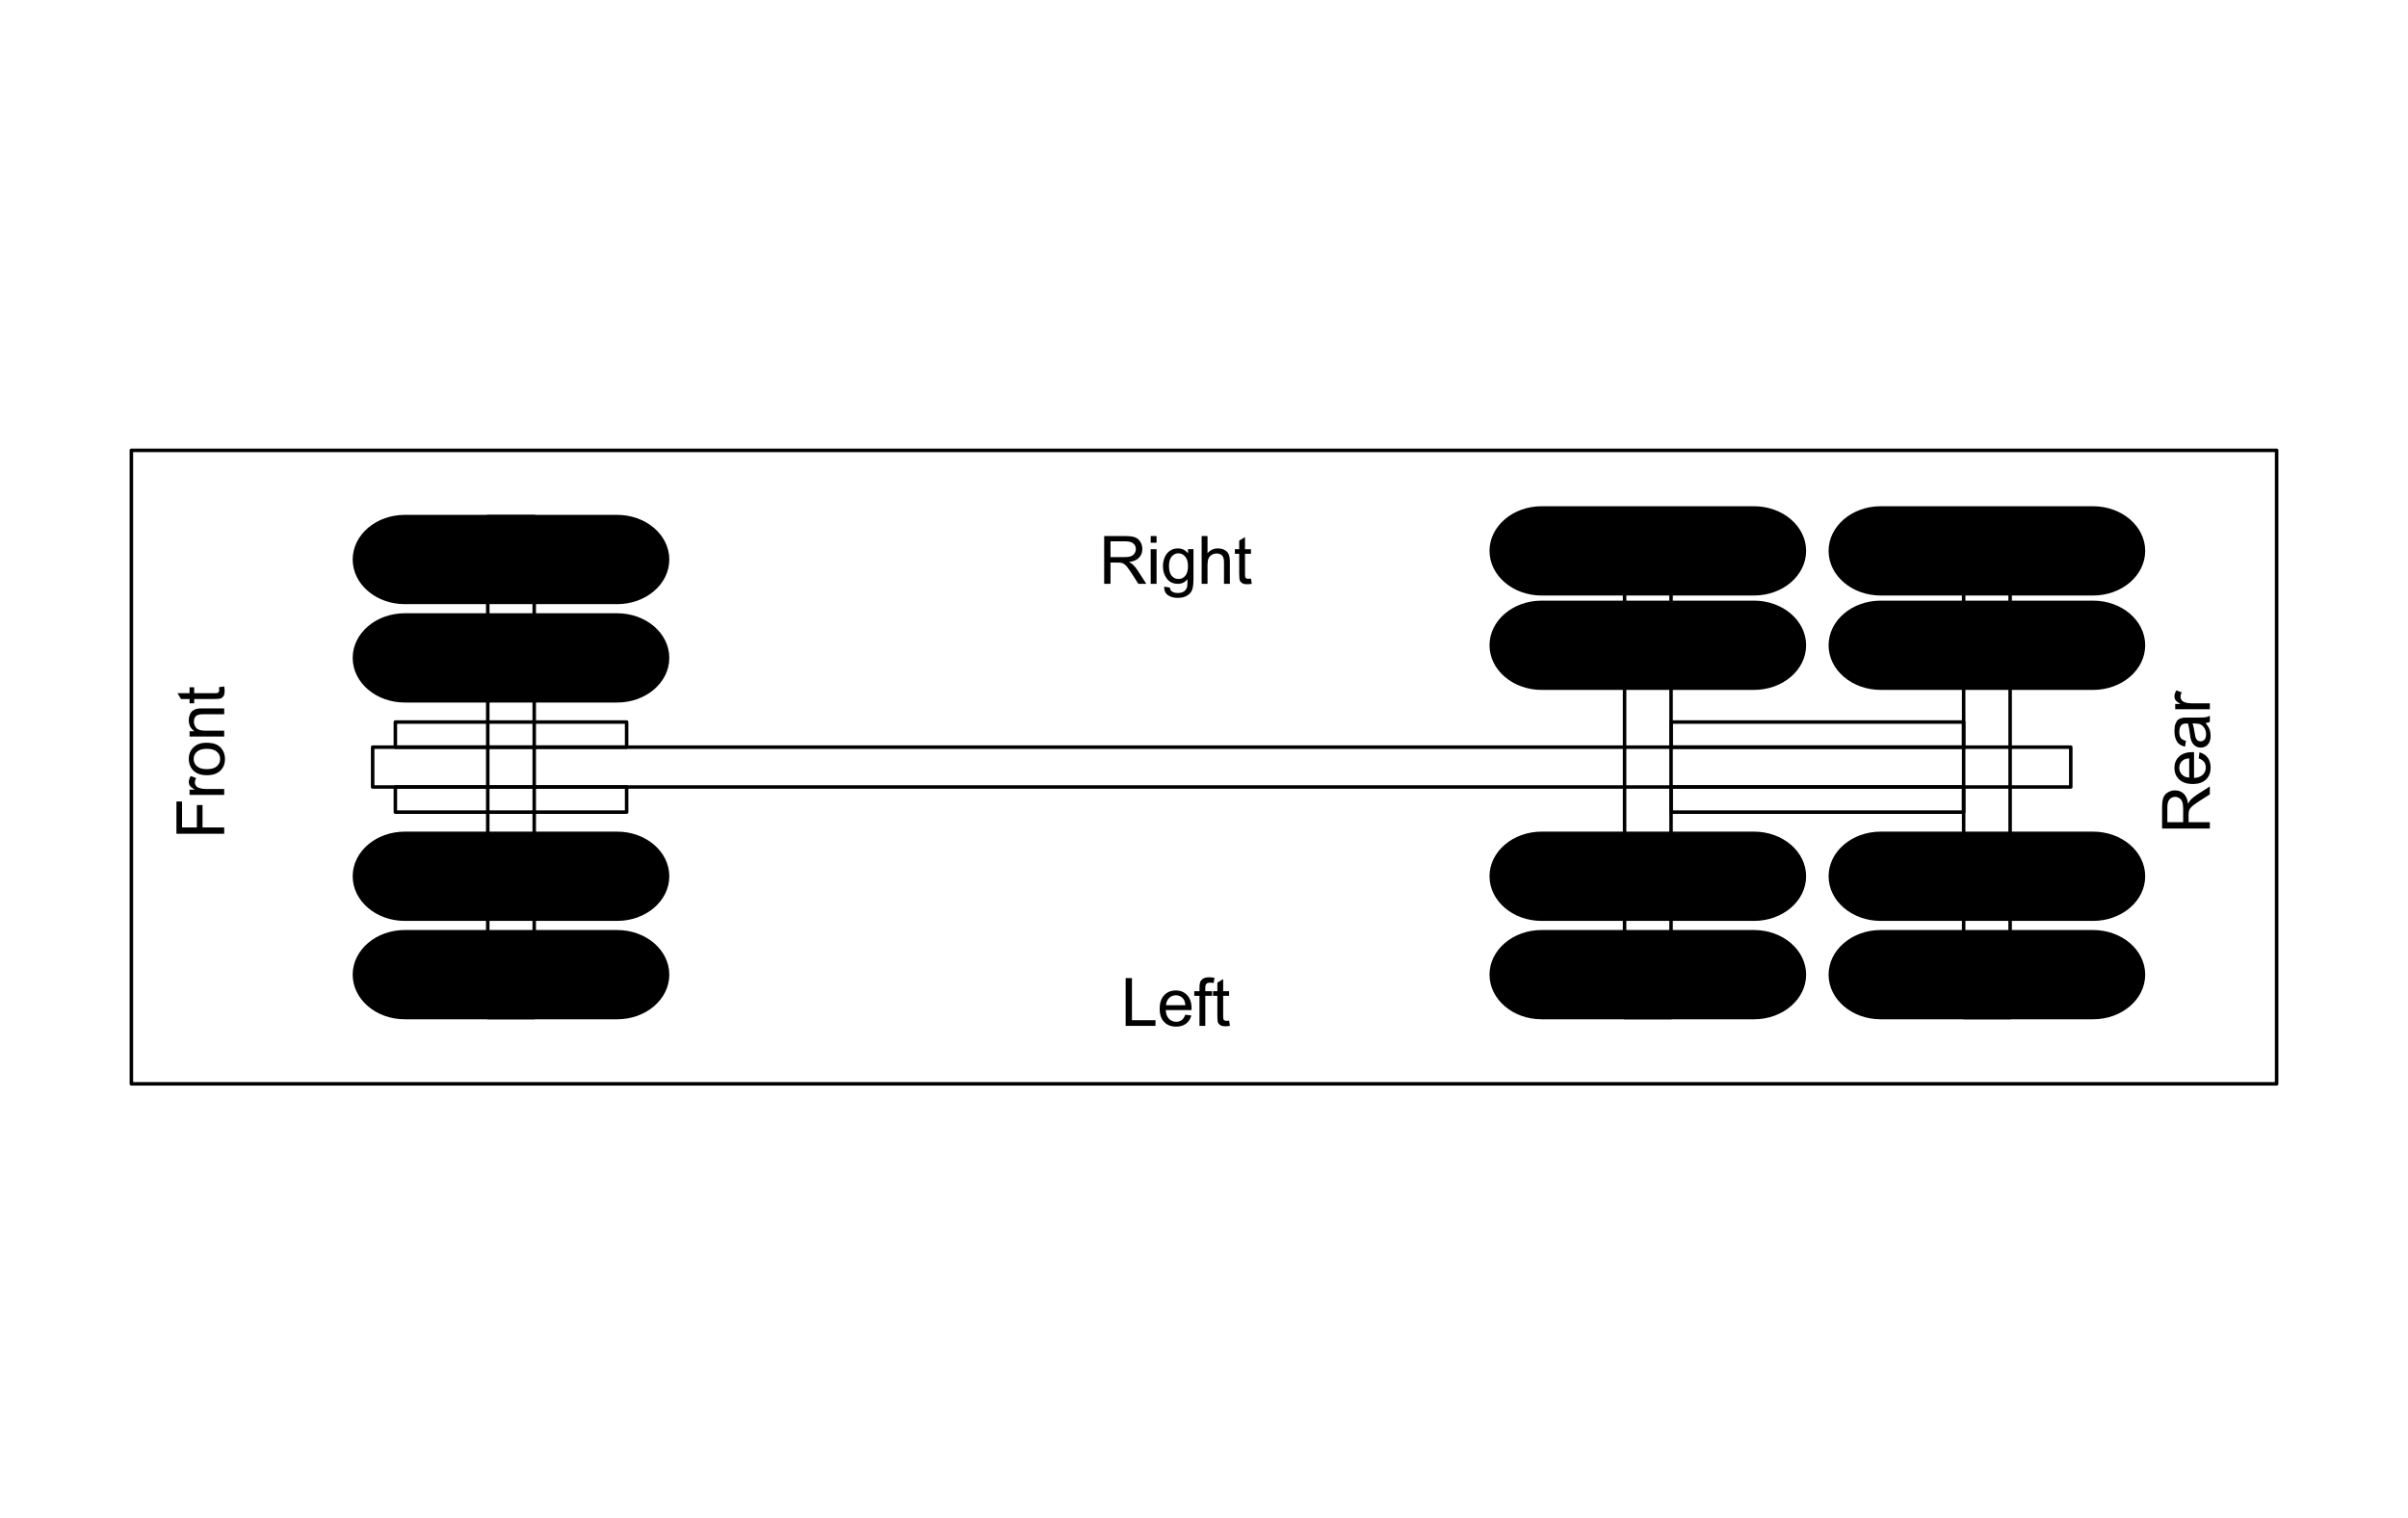
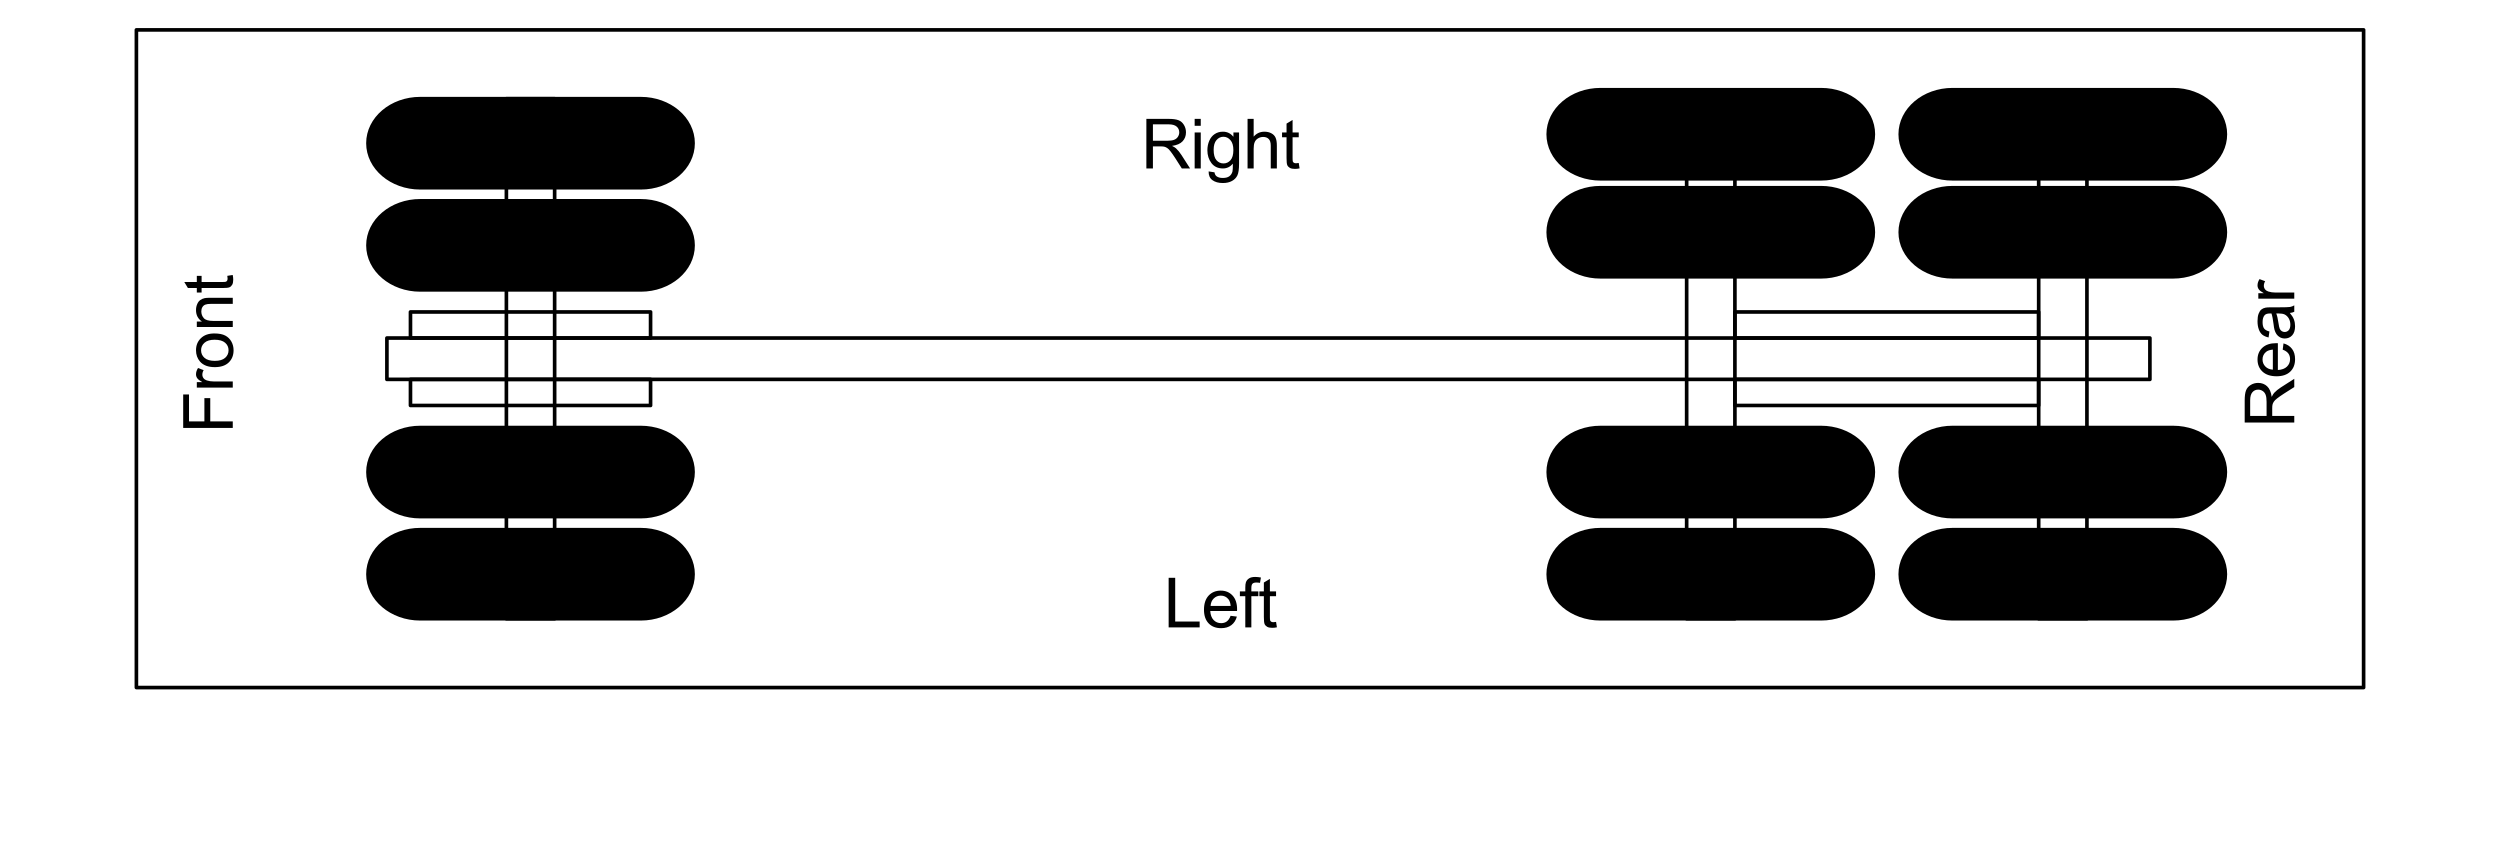
- <svg xmlns="http://www.w3.org/2000/svg" version="1.1" viewBox="0.0 0.0 685.438 431.837" fill="none" stroke="none" stroke-linecap="square" stroke-miterlimit="10">
+ <svg xmlns="http://www.w3.org/2000/svg" version="1.1" viewBox="0.0 120.0 685.438 231.837" fill="none" stroke="none" stroke-linecap="square" stroke-miterlimit="10">
  <clipPath id="p.0">
    <path d="m0 0l685.438 0l0 431.837l-685.438 0l0 -431.837z" clip-rule="nonzero" />
  </clipPath>
  <g clip-path="url(#p.0)">
    <path fill="#000000" fill-opacity="0.0" d="m0 0l685.438 0l0 431.837l-685.438 0z" fill-rule="evenodd" />
    <path fill="#000000" fill-opacity="0.0" d="m37.396 128.194l610.646 0l0 180.315l-610.646 0z" fill-rule="evenodd" />
    <path stroke="#000000" stroke-width="1.0" stroke-linejoin="round" stroke-linecap="butt" d="m37.396 128.194l610.646 0l0 180.315l-610.646 0z" fill-rule="evenodd" />
    <path fill="#000000" fill-opacity="0.0" d="m106.079 212.681l483.37 0l0 11.339l-483.37 0z" fill-rule="evenodd" />
    <path stroke="#000000" stroke-width="1.0" stroke-linejoin="round" stroke-linecap="butt" d="m106.079 212.681l483.37 0l0 11.339l-483.37 0z" fill-rule="evenodd" />
    <path fill="#000000" fill-opacity="0.0" d="m138.84 147.059l13.228 0l0 142.583l-13.228 0z" fill-rule="evenodd" />
    <path stroke="#000000" stroke-width="1.0" stroke-linejoin="round" stroke-linecap="butt" d="m138.84 147.059l13.228 0l0 142.583l-13.228 0z" fill-rule="evenodd" />
    <path fill="#000000" fill-opacity="0.0" d="m462.438 147.059l13.228 0l0 142.583l-13.228 0z" fill-rule="evenodd" />
    <path stroke="#000000" stroke-width="1.0" stroke-linejoin="round" stroke-linecap="butt" d="m462.438 147.059l13.228 0l0 142.583l-13.228 0z" fill-rule="evenodd" />
    <path class="wheel" id="12WheelSemi-4" fill="#000000" d="m115.231 147.059l60.446 0l0 0c7.919 0 14.338 5.465 14.338 12.206c0 6.741 -6.419 12.206 -14.338 12.206l-60.446 0l0 0c-7.919 0 -14.338 -5.465 -14.338 -12.206c0 -6.741 6.419 -12.206 14.338 -12.206z" fill-rule="evenodd" />
    <path stroke="#000000" stroke-width="1.0" stroke-linejoin="round" stroke-linecap="butt" d="m115.231 147.059l60.446 0l0 0c7.919 0 14.338 5.465 14.338 12.206c0 6.741 -6.419 12.206 -14.338 12.206l-60.446 0l0 0c-7.919 0 -14.338 -5.465 -14.338 -12.206c0 -6.741 6.419 -12.206 14.338 -12.206z" fill-rule="evenodd" />
    <path class="wheel" id="12WheelSemi-1" fill="#000000" d="m115.231 265.23l60.446 0l0 0c7.919 0 14.338 5.465 14.338 12.206c0 6.741 -6.419 12.206 -14.338 12.206l-60.446 0l0 0c-7.919 0 -14.338 -5.465 -14.338 -12.206c0 -6.741 6.419 -12.206 14.338 -12.206z" fill-rule="evenodd" />
    <path stroke="#000000" stroke-width="1.0" stroke-linejoin="round" stroke-linecap="butt" d="m115.231 265.23l60.446 0l0 0c7.919 0 14.338 5.465 14.338 12.206c0 6.741 -6.419 12.206 -14.338 12.206l-60.446 0l0 0c-7.919 0 -14.338 -5.465 -14.338 -12.206c0 -6.741 6.419 -12.206 14.338 -12.206z" fill-rule="evenodd" />
    <path class="wheel" id="12WheelSemi-8" fill="#000000" d="m438.83 144.602l60.446 0l0 0c7.919 0 14.338 5.465 14.338 12.206c0 6.741 -6.419 12.206 -14.338 12.206l-60.446 0l0 0c-7.919 0 -14.338 -5.465 -14.338 -12.206c0 -6.741 6.419 -12.206 14.338 -12.206z" fill-rule="evenodd" />
    <path stroke="#000000" stroke-width="1.0" stroke-linejoin="round" stroke-linecap="butt" d="m438.83 144.602l60.446 0l0 0c7.919 0 14.338 5.465 14.338 12.206c0 6.741 -6.419 12.206 -14.338 12.206l-60.446 0l0 0c-7.919 0 -14.338 -5.465 -14.338 -12.206c0 -6.741 6.419 -12.206 14.338 -12.206z" fill-rule="evenodd" />
    <path class="wheel" id="12WheelSemi-5" fill="#000000" d="m438.83 265.23l60.446 0l0 0c7.919 0 14.338 5.465 14.338 12.206c0 6.741 -6.419 12.206 -14.338 12.206l-60.446 0l0 0c-7.919 0 -14.338 -5.465 -14.338 -12.206c0 -6.741 6.419 -12.206 14.338 -12.206z" fill-rule="evenodd" />
    <path stroke="#000000" stroke-width="1.0" stroke-linejoin="round" stroke-linecap="butt" d="m438.83 265.23l60.446 0l0 0c7.919 0 14.338 5.465 14.338 12.206c0 6.741 -6.419 12.206 -14.338 12.206l-60.446 0l0 0c-7.919 0 -14.338 -5.465 -14.338 -12.206c0 -6.741 6.419 -12.206 14.338 -12.206z" fill-rule="evenodd" />
    <path fill="#000000" fill-opacity="0.0" d="m36.9 255.61l0 -76.976l43.685 0l0 76.976z" fill-rule="evenodd" />
    <path fill="#000000" d="m63.82 237.331l-13.594 0l0 -9.172l1.594 0l0 7.375l4.219 0l0 -6.375l1.609 0l0 6.375l6.172 0l0 1.797zm0 -11.068l-9.859 0l0 -1.5l1.5 0q-1.047 -0.578 -1.375 -1.062q-0.344 -0.484 -0.344 -1.078q0 -0.844 0.547 -1.719l1.547 0.578q-0.359 0.609 -0.359 1.234q0 0.547 0.328 0.984q0.328 0.422 0.906 0.609q0.891 0.281 1.953 0.281l5.156 0l0 1.672zm-4.922 -5.603q-2.734 0 -4.062 -1.531q-1.094 -1.266 -1.094 -3.094q0 -2.031 1.344 -3.312q1.328 -1.297 3.672 -1.297q1.906 0 3.0 0.578q1.078 0.562 1.688 1.656q0.594 1.078 0.594 2.375q0 2.062 -1.328 3.344q-1.328 1.281 -3.812 1.281zm0 -1.719q1.891 0 2.828 -0.828q0.938 -0.828 0.938 -2.078q0 -1.25 -0.938 -2.062q-0.953 -0.828 -2.891 -0.828q-1.828 0 -2.766 0.828q-0.938 0.828 -0.938 2.062q0 1.25 0.938 2.078q0.938 0.828 2.828 0.828zm4.922 -9.282l-9.859 0l0 -1.5l1.406 0q-1.625 -1.094 -1.625 -3.141q0 -0.891 0.328 -1.641q0.312 -0.75 0.844 -1.109q0.516 -0.375 1.219 -0.531q0.469 -0.094 1.625 -0.094l6.062 0l0 1.672l-6.0 0q-1.016 0 -1.516 0.203q-0.516 0.188 -0.812 0.688q-0.297 0.5 -0.297 1.172q0 1.062 0.672 1.844q0.672 0.766 2.578 0.766l5.375 0l0 1.672zm-1.5 -14.032l1.484 -0.234q0.141 0.703 0.141 1.266q0 0.906 -0.281 1.406q-0.297 0.5 -0.75 0.703q-0.469 0.203 -1.984 0.203l-5.656 0l0 1.234l-1.312 0l0 -1.234l-2.438 0l-1.0 -1.656l3.438 0l0 -1.688l1.312 0l0 1.688l5.75 0q0.719 0 0.922 -0.078q0.203 -0.094 0.328 -0.297q0.125 -0.203 0.125 -0.578q0 -0.266 -0.078 -0.734z" fill-rule="nonzero" />
    <path fill="#000000" fill-opacity="0.0" d="m595.688 255.61l0 -76.976l52.85 0l0 76.976z" fill-rule="evenodd" />
    <path fill="#000000" d="m629.033 235.841l-13.594 0l0 -6.031q0 -1.812 0.359 -2.75q0.359 -0.953 1.297 -1.516q0.922 -0.562 2.047 -0.562q1.453 0 2.453 0.938q0.984 0.922 1.25 2.891q0.344 -0.719 0.672 -1.094q0.734 -0.781 1.812 -1.484l3.703 -2.375l0 2.266l-2.828 1.797q-1.219 0.797 -1.875 1.312q-0.656 0.5 -0.906 0.906q-0.266 0.406 -0.359 0.812q-0.078 0.312 -0.078 1.016l0 2.078l6.047 0l0 1.797zm-7.594 -1.797l0 -3.859q0 -1.234 -0.25 -1.922q-0.266 -0.703 -0.828 -1.062q-0.562 -0.375 -1.219 -0.375q-0.969 0 -1.578 0.703q-0.625 0.703 -0.625 2.219l0 4.297l4.5 0zm4.422 -18.176l0.219 -1.719q1.5 0.406 2.344 1.516q0.828 1.094 0.828 2.812q0 2.156 -1.328 3.422q-1.328 1.266 -3.734 1.266q-2.484 0 -3.859 -1.266q-1.375 -1.281 -1.375 -3.328q0 -1.984 1.344 -3.234q1.344 -1.25 3.797 -1.25q0.141 0 0.438 0.016l0 7.344q1.625 -0.094 2.484 -0.922q0.859 -0.828 0.859 -2.062q0 -0.906 -0.469 -1.547q-0.484 -0.656 -1.547 -1.047zm-2.703 5.484l0 -5.5q-1.234 0.109 -1.859 0.625q-0.969 0.797 -0.969 2.078q0 1.141 0.781 1.938q0.766 0.781 2.047 0.859zm4.656 -15.548q0.797 0.938 1.125 1.797q0.312 0.859 0.312 1.844q0 1.609 -0.781 2.484q-0.797 0.875 -2.031 0.875q-0.734 0 -1.328 -0.328q-0.594 -0.328 -0.953 -0.859q-0.359 -0.531 -0.547 -1.203q-0.141 -0.5 -0.25 -1.484q-0.25 -2.031 -0.578 -2.984q-0.344 0 -0.438 0q-1.016 0 -1.438 0.469q-0.562 0.641 -0.562 1.906q0 1.172 0.406 1.734q0.406 0.562 1.469 0.828l-0.234 1.641q-1.047 -0.234 -1.688 -0.734q-0.641 -0.516 -0.984 -1.469q-0.359 -0.969 -0.359 -2.25q0 -1.266 0.297 -2.047q0.297 -0.781 0.75 -1.156q0.453 -0.375 1.141 -0.516q0.422 -0.094 1.531 -0.094l2.234 0q2.328 0 2.953 -0.094q0.609 -0.109 1.172 -0.438l0 1.75q-0.516 0.266 -1.219 0.328zm-3.719 0.141q0.359 0.906 0.625 2.734q0.141 1.031 0.328 1.453q0.188 0.422 0.547 0.656q0.359 0.234 0.797 0.234q0.672 0 1.125 -0.5q0.438 -0.516 0.438 -1.484q0 -0.969 -0.422 -1.719q-0.438 -0.75 -1.156 -1.109q-0.578 -0.266 -1.672 -0.266l-0.609 0zm4.938 -4.063l-9.859 0l0 -1.5l1.5 0q-1.047 -0.578 -1.375 -1.062q-0.344 -0.484 -0.344 -1.078q0 -0.844 0.547 -1.719l1.547 0.578q-0.359 0.609 -0.359 1.234q0 0.547 0.328 0.984q0.328 0.422 0.906 0.609q0.891 0.281 1.953 0.281l5.156 0l0 1.672z" fill-rule="nonzero" />
    <path fill="#000000" fill-opacity="0.0" d="m290.016 118.493l89.134 0l0 81.543l-89.134 0z" fill-rule="evenodd" />
    <path fill="#000000" d="m314.306 166.185l0 -13.594l6.031 0q1.812 0 2.75 0.359q0.953 0.359 1.516 1.297q0.562 0.922 0.562 2.047q0 1.453 -0.938 2.453q-0.922 0.984 -2.891 1.25q0.719 0.344 1.094 0.672q0.781 0.734 1.484 1.812l2.375 3.703l-2.266 0l-1.797 -2.828q-0.797 -1.219 -1.312 -1.875q-0.5 -0.656 -0.906 -0.906q-0.406 -0.266 -0.812 -0.359q-0.312 -0.078 -1.016 -0.078l-2.078 0l0 6.047l-1.797 0zm1.797 -7.594l3.859 0q1.234 0 1.922 -0.25q0.703 -0.266 1.062 -0.828q0.375 -0.562 0.375 -1.219q0 -0.969 -0.703 -1.578q-0.703 -0.625 -2.219 -0.625l-4.297 0l0 4.5zm11.442 -4.094l0 -1.906l1.672 0l0 1.906l-1.672 0zm0 11.688l0 -9.859l1.672 0l0 9.859l-1.672 0zm3.832 0.812l1.609 0.25q0.109 0.75 0.578 1.094q0.609 0.453 1.688 0.453q1.172 0 1.797 -0.469q0.625 -0.453 0.859 -1.281q0.125 -0.516 0.109 -2.156q-1.094 1.297 -2.719 1.297q-2.031 0 -3.156 -1.469q-1.109 -1.469 -1.109 -3.516q0 -1.406 0.516 -2.594q0.516 -1.203 1.484 -1.844q0.969 -0.656 2.266 -0.656q1.75 0 2.875 1.406l0 -1.188l1.547 0l0 8.516q0 2.312 -0.469 3.266q-0.469 0.969 -1.484 1.516q-1.016 0.562 -2.5 0.562q-1.766 0 -2.859 -0.797q-1.078 -0.797 -1.031 -2.391zm1.375 -5.922q0 1.953 0.766 2.844q0.781 0.891 1.938 0.891q1.141 0 1.922 -0.891q0.781 -0.891 0.781 -2.781q0 -1.812 -0.812 -2.719q-0.797 -0.922 -1.922 -0.922q-1.109 0 -1.891 0.906q-0.781 0.891 -0.781 2.672zm9.298 5.109l0 -13.594l1.672 0l0 4.875q1.172 -1.359 2.953 -1.359q1.094 0 1.891 0.438q0.812 0.422 1.156 1.188q0.359 0.766 0.359 2.203l0 6.25l-1.672 0l0 -6.25q0 -1.25 -0.547 -1.812q-0.547 -0.578 -1.531 -0.578q-0.75 0 -1.406 0.391q-0.641 0.375 -0.922 1.047q-0.281 0.656 -0.281 1.812l0 5.391l-1.672 0zm14.032 -1.5l0.234 1.484q-0.703 0.141 -1.266 0.141q-0.906 0 -1.406 -0.281q-0.5 -0.297 -0.703 -0.75q-0.203 -0.469 -0.203 -1.984l0 -5.656l-1.234 0l0 -1.312l1.234 0l0 -2.438l1.656 -1.0l0 3.438l1.688 0l0 1.312l-1.688 0l0 5.75q0 0.719 0.078 0.922q0.094 0.203 0.297 0.328q0.203 0.125 0.578 0.125q0.266 0 0.734 -0.078z" fill-rule="nonzero" />
    <path fill="#000000" fill-opacity="0.0" d="m290.016 256.838l89.134 0l0 56.504l-89.134 0z" fill-rule="evenodd" />
    <path fill="#000000" d="m320.414 292.01l0 -13.594l1.797 0l0 11.984l6.703 0l0 1.609l-8.5 0zm16.985 -3.172l1.719 0.219q-0.406 1.5 -1.516 2.344q-1.094 0.828 -2.812 0.828q-2.156 0 -3.422 -1.328q-1.266 -1.328 -1.266 -3.734q0 -2.484 1.266 -3.859q1.281 -1.375 3.328 -1.375q1.984 0 3.234 1.344q1.25 1.344 1.25 3.797q0 0.141 -0.016 0.438l-7.344 0q0.094 1.625 0.922 2.484q0.828 0.859 2.062 0.859q0.906 0 1.547 -0.469q0.656 -0.484 1.047 -1.547zm-5.484 -2.703l5.5 0q-0.109 -1.234 -0.625 -1.859q-0.797 -0.969 -2.078 -0.969q-1.141 0 -1.938 0.781q-0.781 0.766 -0.859 2.047zm9.516 5.875l0 -8.547l-1.484 0l0 -1.312l1.484 0l0 -1.047q0 -0.984 0.172 -1.469q0.234 -0.656 0.844 -1.047q0.609 -0.406 1.703 -0.406q0.703 0 1.562 0.156l-0.25 1.469q-0.516 -0.094 -0.984 -0.094q-0.766 0 -1.078 0.328q-0.312 0.312 -0.312 1.203l0 0.906l1.922 0l0 1.312l-1.922 0l0 8.547l-1.656 0zm8.433 -1.5l0.234 1.484q-0.703 0.141 -1.266 0.141q-0.906 0 -1.406 -0.281q-0.5 -0.297 -0.703 -0.75q-0.203 -0.469 -0.203 -1.984l0 -5.656l-1.234 0l0 -1.312l1.234 0l0 -2.438l1.656 -1.0l0 3.438l1.688 0l0 1.312l-1.688 0l0 5.75q0 0.719 0.078 0.922q0.094 0.203 0.297 0.328q0.203 0.125 0.578 0.125q0.266 0 0.734 -0.078z" fill-rule="nonzero" />
    <path class="wheel" id="12WheelSemi-3" fill="#000000" d="m115.231 175.064l60.446 0l0 0c7.919 0 14.338 5.465 14.338 12.206c0 6.741 -6.419 12.206 -14.338 12.206l-60.446 0l0 0c-7.919 0 -14.338 -5.465 -14.338 -12.206c0 -6.741 6.419 -12.206 14.338 -12.206z" fill-rule="evenodd" />
    <path stroke="#000000" stroke-width="1.0" stroke-linejoin="round" stroke-linecap="butt" d="m115.231 175.064l60.446 0l0 0c7.919 0 14.338 5.465 14.338 12.206c0 6.741 -6.419 12.206 -14.338 12.206l-60.446 0l0 0c-7.919 0 -14.338 -5.465 -14.338 -12.206c0 -6.741 6.419 -12.206 14.338 -12.206z" fill-rule="evenodd" />
    <path class="wheel" id="12WheelSemi-2" fill="#000000" d="m115.231 237.224l60.446 0l0 0c7.919 0 14.338 5.465 14.338 12.206c0 6.741 -6.419 12.206 -14.338 12.206l-60.446 0l0 0c-7.919 0 -14.338 -5.465 -14.338 -12.206c0 -6.741 6.419 -12.206 14.338 -12.206z" fill-rule="evenodd" />
    <path stroke="#000000" stroke-width="1.0" stroke-linejoin="round" stroke-linecap="butt" d="m115.231 237.224l60.446 0l0 0c7.919 0 14.338 5.465 14.338 12.206c0 6.741 -6.419 12.206 -14.338 12.206l-60.446 0l0 0c-7.919 0 -14.338 -5.465 -14.338 -12.206c0 -6.741 6.419 -12.206 14.338 -12.206z" fill-rule="evenodd" />
    <path class="wheel" id="12WheelSemi-6" fill="#000000" d="m438.83 237.224l60.446 0l0 0c7.919 0 14.338 5.465 14.338 12.206c0 6.741 -6.419 12.206 -14.338 12.206l-60.446 0l0 0c-7.919 0 -14.338 -5.465 -14.338 -12.206c0 -6.741 6.419 -12.206 14.338 -12.206z" fill-rule="evenodd" />
    <path stroke="#000000" stroke-width="1.0" stroke-linejoin="round" stroke-linecap="butt" d="m438.83 237.224l60.446 0l0 0c7.919 0 14.338 5.465 14.338 12.206c0 6.741 -6.419 12.206 -14.338 12.206l-60.446 0l0 0c-7.919 0 -14.338 -5.465 -14.338 -12.206c0 -6.741 6.419 -12.206 14.338 -12.206z" fill-rule="evenodd" />
    <path class="wheel" id="12WheelSemi-7" fill="#000000" d="m438.83 171.471l60.446 0l0 0c7.919 0 14.338 5.465 14.338 12.206c0 6.741 -6.419 12.206 -14.338 12.206l-60.446 0l0 0c-7.919 0 -14.338 -5.465 -14.338 -12.206c0 -6.741 6.419 -12.206 14.338 -12.206z" fill-rule="evenodd" />
    <path stroke="#000000" stroke-width="1.0" stroke-linejoin="round" stroke-linecap="butt" d="m438.83 171.471l60.446 0l0 0c7.919 0 14.338 5.465 14.338 12.206c0 6.741 -6.419 12.206 -14.338 12.206l-60.446 0l0 0c-7.919 0 -14.338 -5.465 -14.338 -12.206c0 -6.741 6.419 -12.206 14.338 -12.206z" fill-rule="evenodd" />
    <path fill="#000000" fill-opacity="0.0" d="m558.955 147.059l13.228 0l0 142.583l-13.228 0z" fill-rule="evenodd" />
    <path stroke="#000000" stroke-width="1.0" stroke-linejoin="round" stroke-linecap="butt" d="m558.955 147.059l13.228 0l0 142.583l-13.228 0z" fill-rule="evenodd" />
    <path class="wheel" id="12WheelSemi-12" fill="#000000" d="m535.347 144.602l60.446 0l0 0c7.919 0 14.338 5.465 14.338 12.206c0 6.741 -6.419 12.206 -14.338 12.206l-60.446 0l0 0c-7.919 0 -14.338 -5.465 -14.338 -12.206c0 -6.741 6.419 -12.206 14.338 -12.206z" fill-rule="evenodd" />
    <path stroke="#000000" stroke-width="1.0" stroke-linejoin="round" stroke-linecap="butt" d="m535.347 144.602l60.446 0l0 0c7.919 0 14.338 5.465 14.338 12.206c0 6.741 -6.419 12.206 -14.338 12.206l-60.446 0l0 0c-7.919 0 -14.338 -5.465 -14.338 -12.206c0 -6.741 6.419 -12.206 14.338 -12.206z" fill-rule="evenodd" />
    <path class="wheel" id="12WheelSemi-11" fill="#000000" d="m535.347 171.471l60.446 0l0 0c7.919 0 14.338 5.465 14.338 12.206c0 6.741 -6.419 12.206 -14.338 12.206l-60.446 0l0 0c-7.919 0 -14.338 -5.465 -14.338 -12.206c0 -6.741 6.419 -12.206 14.338 -12.206z" fill-rule="evenodd" />
    <path stroke="#000000" stroke-width="1.0" stroke-linejoin="round" stroke-linecap="butt" d="m535.347 171.471l60.446 0l0 0c7.919 0 14.338 5.465 14.338 12.206c0 6.741 -6.419 12.206 -14.338 12.206l-60.446 0l0 0c-7.919 0 -14.338 -5.465 -14.338 -12.206c0 -6.741 6.419 -12.206 14.338 -12.206z" fill-rule="evenodd" />
    <path class="wheel" id="12WheelSemi-9" fill="#000000" d="m535.347 265.23l60.446 0l0 0c7.919 0 14.338 5.465 14.338 12.206c0 6.741 -6.419 12.206 -14.338 12.206l-60.446 0l0 0c-7.919 0 -14.338 -5.465 -14.338 -12.206c0 -6.741 6.419 -12.206 14.338 -12.206z" fill-rule="evenodd" />
    <path stroke="#000000" stroke-width="1.0" stroke-linejoin="round" stroke-linecap="butt" d="m535.347 265.23l60.446 0l0 0c7.919 0 14.338 5.465 14.338 12.206c0 6.741 -6.419 12.206 -14.338 12.206l-60.446 0l0 0c-7.919 0 -14.338 -5.465 -14.338 -12.206c0 -6.741 6.419 -12.206 14.338 -12.206z" fill-rule="evenodd" />
    <path class="wheel" id="12WheelSemi-10" fill="#000000" d="m535.347 237.224l60.446 0l0 0c7.919 0 14.338 5.465 14.338 12.206c0 6.741 -6.419 12.206 -14.338 12.206l-60.446 0l0 0c-7.919 0 -14.338 -5.465 -14.338 -12.206c0 -6.741 6.419 -12.206 14.338 -12.206z" fill-rule="evenodd" />
    <path stroke="#000000" stroke-width="1.0" stroke-linejoin="round" stroke-linecap="butt" d="m535.347 237.224l60.446 0l0 0c7.919 0 14.338 5.465 14.338 12.206c0 6.741 -6.419 12.206 -14.338 12.206l-60.446 0l0 0c-7.919 0 -14.338 -5.465 -14.338 -12.206c0 -6.741 6.419 -12.206 14.338 -12.206z" fill-rule="evenodd" />
    <path fill="#000000" fill-opacity="0.0" d="m475.667 205.531l83.276 0l0 7.15l-83.276 0z" fill-rule="evenodd" />
    <path stroke="#000000" stroke-width="1.0" stroke-linejoin="round" stroke-linecap="butt" d="m475.667 205.531l83.276 0l0 7.15l-83.276 0z" fill-rule="evenodd" />
    <path fill="#000000" fill-opacity="0.0" d="m475.667 224.02l83.276 0l0 7.15l-83.276 0z" fill-rule="evenodd" />
    <path stroke="#000000" stroke-width="1.0" stroke-linejoin="round" stroke-linecap="butt" d="m475.667 224.02l83.276 0l0 7.15l-83.276 0z" fill-rule="evenodd" />
    <path fill="#000000" fill-opacity="0.0" d="m112.541 205.531l65.827 0l0 7.15l-65.827 0z" fill-rule="evenodd" />
    <path stroke="#000000" stroke-width="1.0" stroke-linejoin="round" stroke-linecap="butt" d="m112.541 205.531l65.827 0l0 7.15l-65.827 0z" fill-rule="evenodd" />
    <path fill="#000000" fill-opacity="0.0" d="m112.541 224.02l65.827 0l0 7.15l-65.827 0z" fill-rule="evenodd" />
    <path stroke="#000000" stroke-width="1.0" stroke-linejoin="round" stroke-linecap="butt" d="m112.541 224.02l65.827 0l0 7.15l-65.827 0z" fill-rule="evenodd" />
  </g>
</svg>
